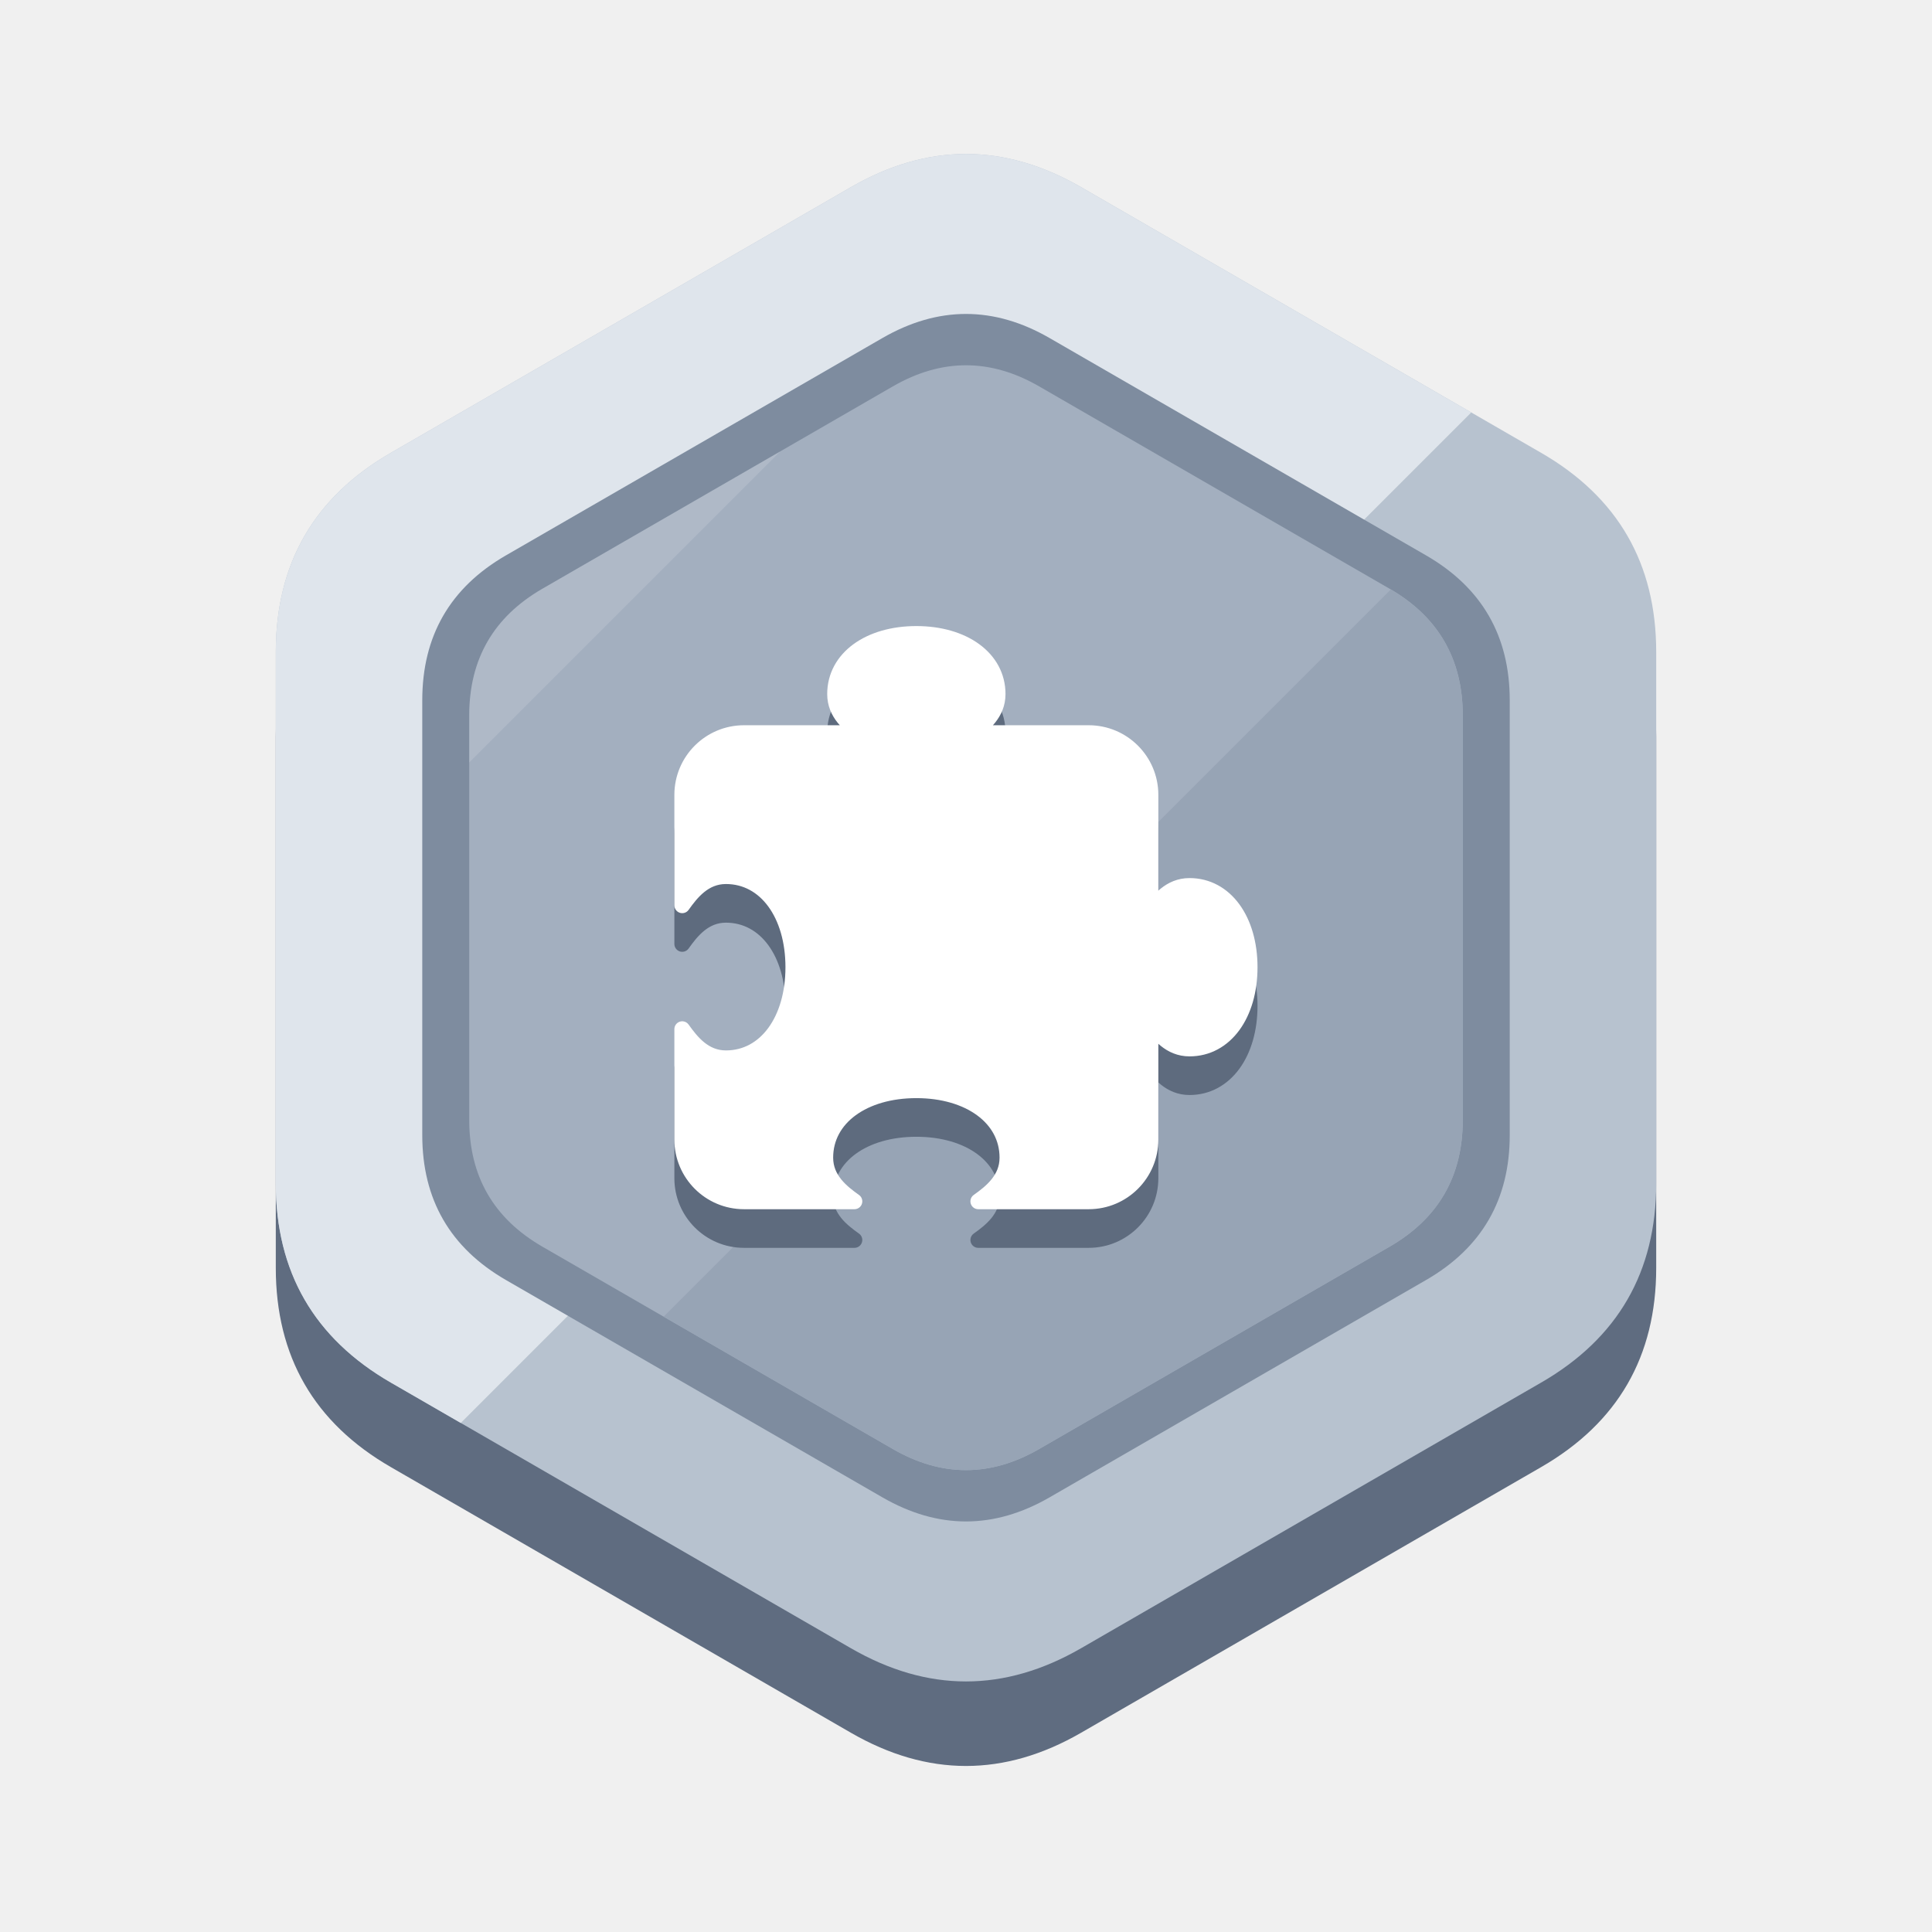
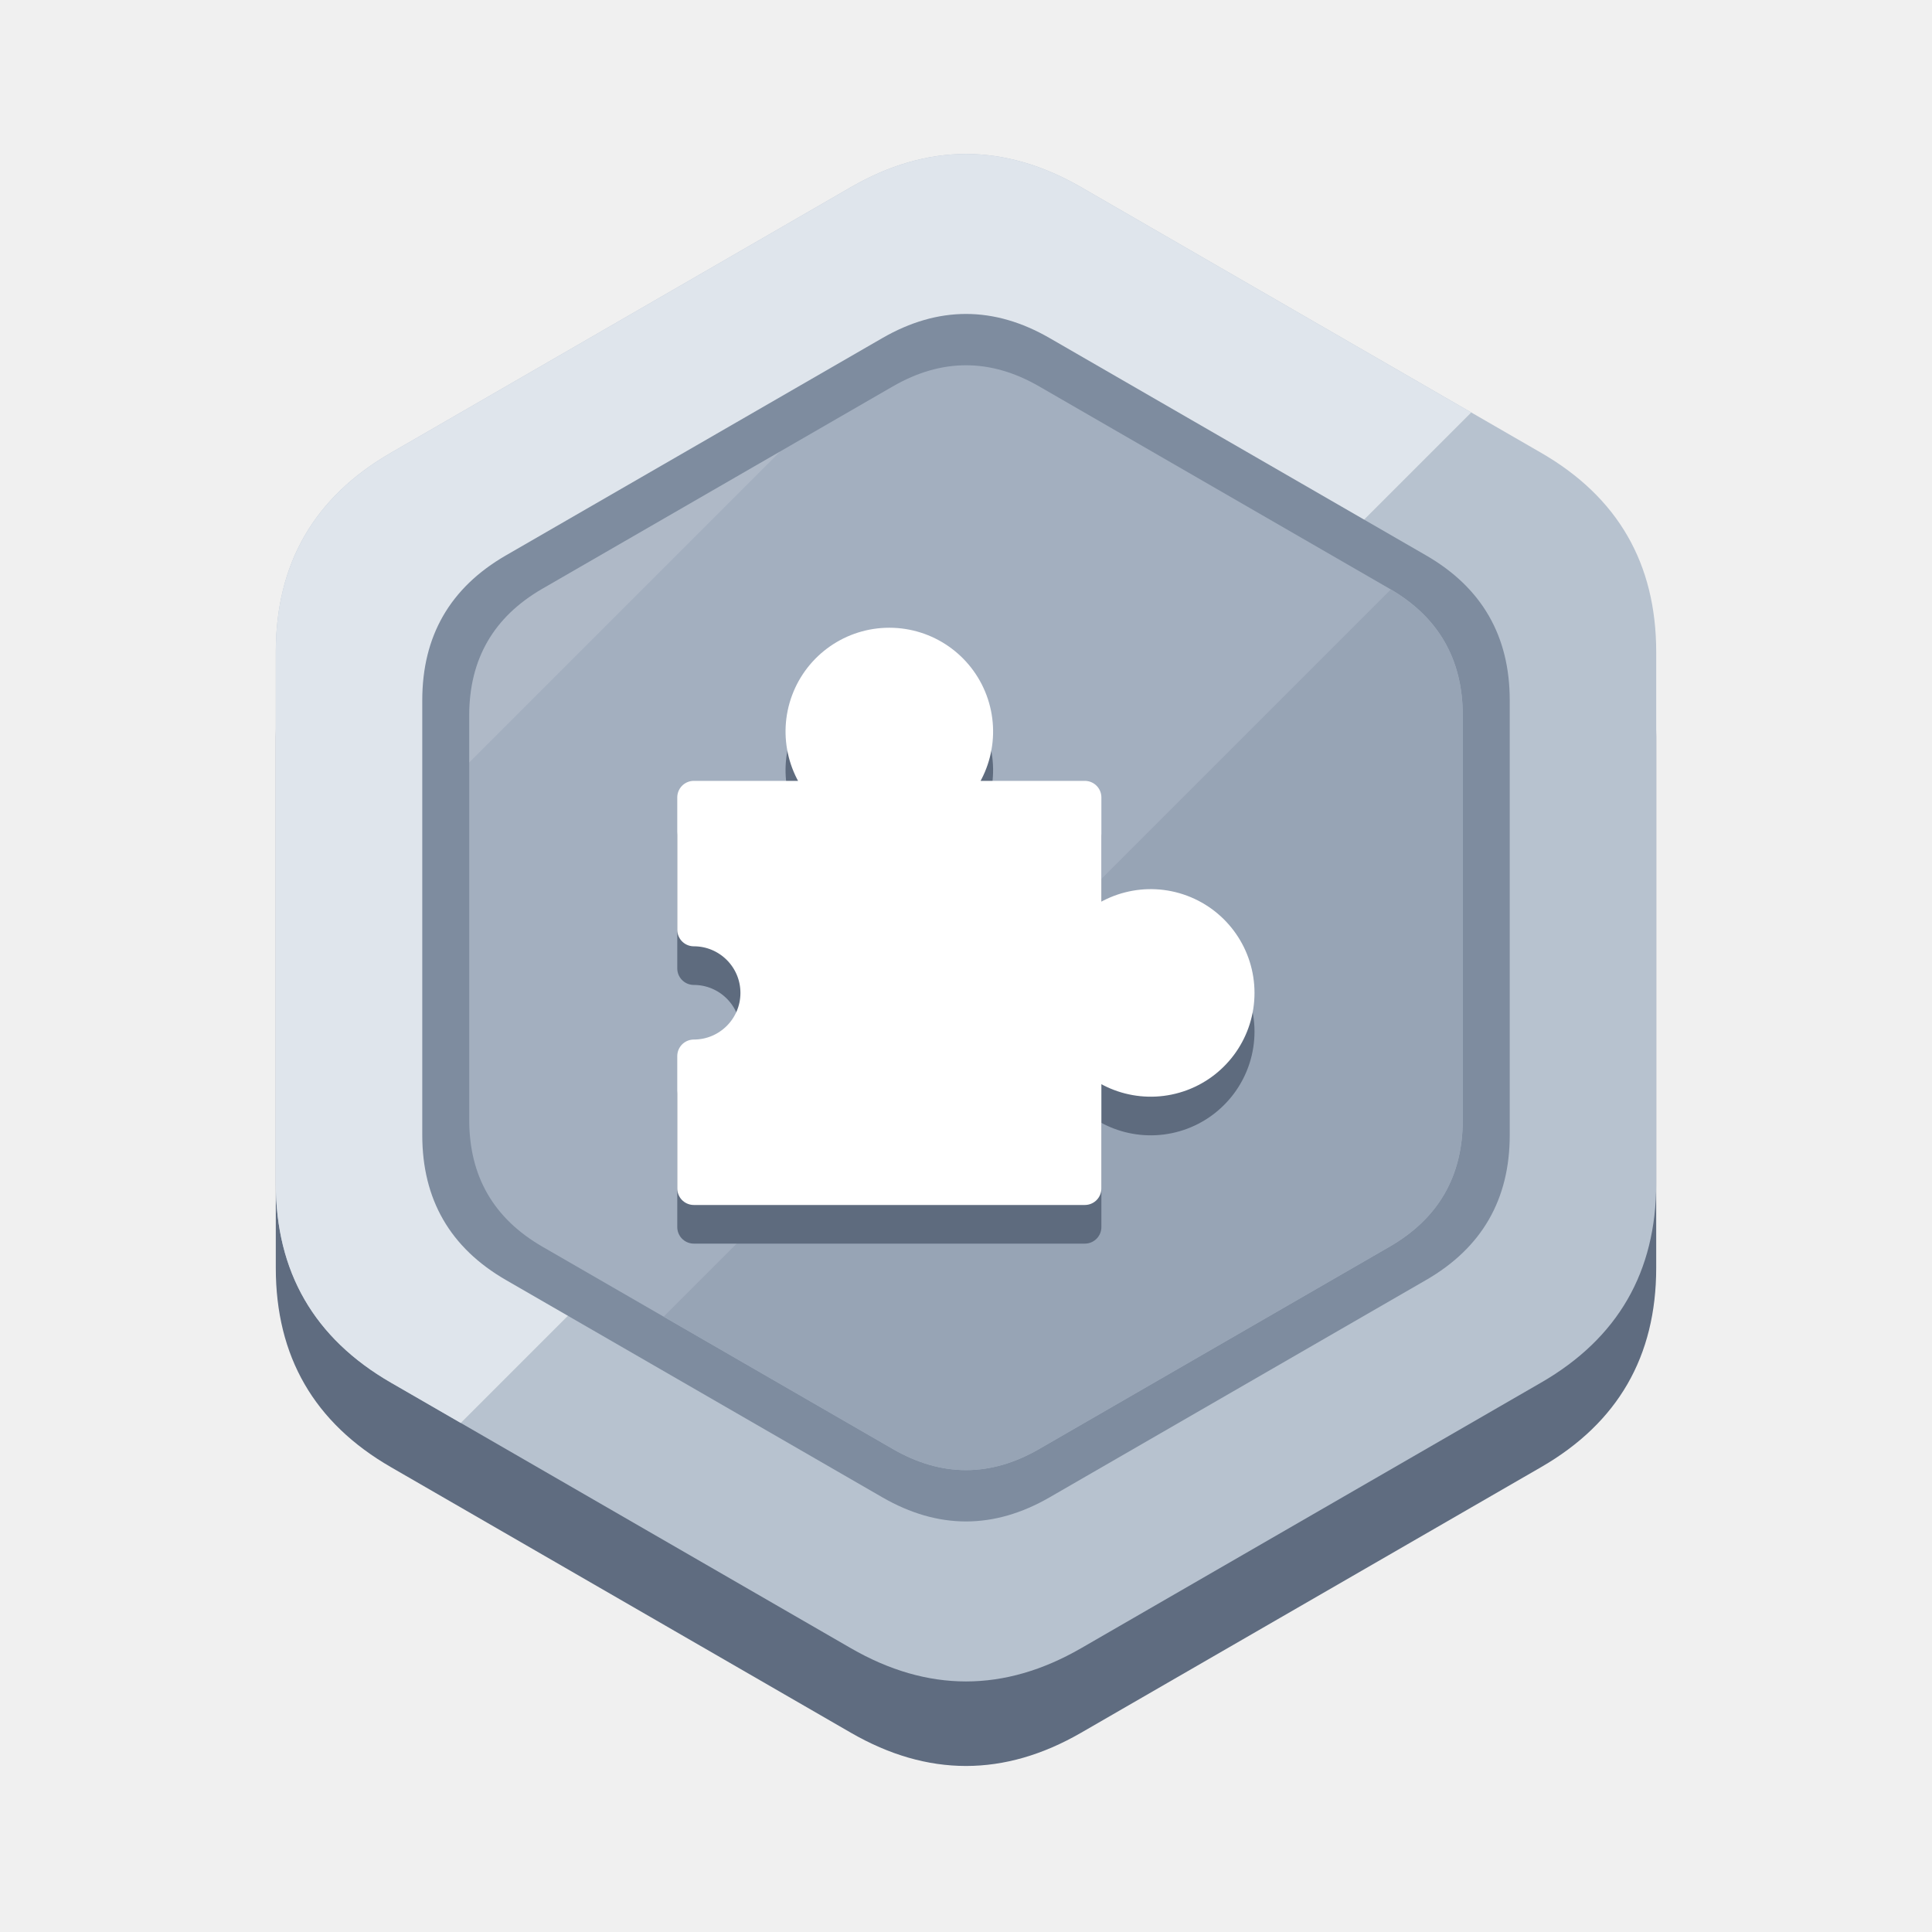
<svg xmlns="http://www.w3.org/2000/svg" viewBox="0 0 160 160" width="160" height="160">
  <defs>
    <clipPath id="A-logique-argent-o">
      <path d="M70.47 15.50Q80.00 10.00 89.53 15.50L127.63 37.50Q137.16 43.00 137.16 54.00L137.16 98.00Q137.16 109.00 127.63 114.50L89.53 136.50Q80.00 142.00 70.47 136.50L32.37 114.50Q22.84 109.00 22.84 98.00L22.84 54.00Q22.84 43.00 32.37 37.50Z" />
    </clipPath>
    <clipPath id="A-logique-argent-f">
      <path d="M73.94 32.00Q80.00 28.50 86.06 32.00L115.07 48.75Q121.14 52.25 121.14 59.25L121.14 92.75Q121.14 99.75 115.07 103.25L86.06 120.00Q80.00 123.50 73.94 120.00L44.93 103.25Q38.86 99.75 38.86 92.75L38.86 59.25Q38.86 52.25 44.93 48.75Z" />
    </clipPath>
  </defs>
  <g fill="#5F6C80" transform="translate(0 7)">
    <path d="M70.47 15.50Q80.00 10.00 89.53 15.50L127.63 37.50Q137.16 43.00 137.16 54.00L137.16 98.00Q137.16 109.00 127.63 114.50L89.53 136.50Q80.00 142.00 70.47 136.50L32.37 114.50Q22.84 109.00 22.84 98.00L22.84 54.00Q22.84 43.00 32.37 37.50Z" />
  </g>
  <g fill="#B7C2CF">
    <path d="M70.47 15.50Q80.00 10.00 89.53 15.50L127.63 37.50Q137.16 43.00 137.16 54.00L137.16 98.00Q137.16 109.00 127.63 114.50L89.53 136.50Q80.00 142.00 70.47 136.50L32.37 114.50Q22.84 109.00 22.84 98.00L22.84 54.00Q22.84 43.00 32.37 37.50Z" />
  </g>
  <g fill="#DFE5EC" clip-path="url(#A-logique-argent-o)">
    <polygon points="480,-324 -320,476 -320,-324" />
  </g>
  <g fill="#7E8C9F">
    <path d="M73.07 28.00Q80.00 24.00 86.93 28.00L118.11 46.00Q125.03 50.00 125.03 58.00L125.03 94.00Q125.03 102.00 118.11 106.00L86.93 124.00Q80.00 128.00 73.07 124.00L41.89 106.00Q34.97 102.00 34.97 94.00L34.97 58.00Q34.97 50.00 41.89 46.00Z" />
  </g>
  <g fill="#A3AFBF">
    <path d="M73.94 32.00Q80.00 28.50 86.06 32.00L115.07 48.75Q121.14 52.25 121.14 59.25L121.14 92.75Q121.14 99.75 115.07 103.25L86.06 120.00Q80.00 123.50 73.94 120.00L44.93 103.25Q38.86 99.75 38.86 92.75L38.86 59.25Q38.86 52.25 44.93 48.75Z" />
  </g>
  <g fill="#97A4B5" clip-path="url(#A-logique-argent-f)">
    <polygon points="480,-316 -320,484 480,476" />
  </g>
  <g fill="#FFFFFF" fill-opacity="0.13" clip-path="url(#A-logique-argent-f)">
    <polygon points="20,70 74,16 86,16 20,82" />
  </g>
-   <g fill="#5E6B7E" transform="translate(48.42 46.138) scale(2.693)">
-     <path d="M4.9 6.6L8.5 6.6C8.15 6.35 7.7 6 7.7 5.4C7.7 4.3 8.75 3.55 10.2 3.55C11.65 3.55 12.7 4.3 12.7 5.4C12.7 6 12.25 6.35 11.9 6.6L15.5 6.6A1.9 1.9 0 0 1 17.4 8.5L17.4 12.1C17.65 11.75 18 11.3 18.6 11.3C19.7 11.3 20.45 12.35 20.45 13.8C20.45 15.25 19.7 16.3 18.6 16.3C18 16.3 17.65 15.85 17.4 15.5L17.4 19.1A1.9 1.9 0 0 1 15.5 21L12.104 21C12.496 20.72 13 20.328 13 19.656C13 18.424 11.824 17.584 10.2 17.584C8.576 17.584 7.4 18.424 7.4 19.656C7.4 20.328 7.904 20.72 8.296 21L4.9 21A1.9 1.9 0 0 1 3 19.1L3 15.704C3.28 16.096 3.672 16.6 4.344 16.6C5.576 16.6 6.416 15.424 6.416 13.8C6.416 12.176 5.576 11 4.344 11C3.672 11 3.28 11.504 3 11.896L3 8.5A1.9 1.9 0 0 1 4.9 6.6Z" stroke="#5E6B7E" stroke-width="0.483" stroke-linejoin="round" />
+   <g fill="#5E6B7E" stroke="#5E6B7E" stroke-width="0" transform="translate(50.11 49.31) scale(2.491)">
+     <path d="M4 7.5H8.6A2.9 2.9 0 1 1 12.4 7.5H17V12.1A2.9 2.9 0 1 1 17 15.9V20.5H4V16.1A2.1 2.1 0 0 0 4 11.9Z" transform="translate(-1.05 0.5)" stroke-width="1.1" stroke-linejoin="round" />
  </g>
-   <g transform="translate(48.42 42.938) scale(2.693)">
-     <g fill="#FFFFFF">
-       <path d="M4.9 6.6L8.5 6.6C8.15 6.35 7.7 6 7.7 5.4C7.7 4.3 8.75 3.55 10.2 3.55C11.65 3.55 12.7 4.3 12.7 5.4C12.7 6 12.25 6.35 11.9 6.6L15.5 6.6A1.9 1.9 0 0 1 17.4 8.5L17.4 12.1C17.65 11.75 18 11.3 18.6 11.3C19.7 11.3 20.45 12.35 20.45 13.8C20.45 15.25 19.7 16.3 18.6 16.3C18 16.3 17.65 15.85 17.4 15.5L17.4 19.1A1.9 1.9 0 0 1 15.5 21L12.104 21C12.496 20.72 13 20.328 13 19.656C13 18.424 11.824 17.584 10.2 17.584C8.576 17.584 7.4 18.424 7.4 19.656C7.4 20.328 7.904 20.72 8.296 21L4.9 21A1.9 1.9 0 0 1 3 19.1L3 15.704C3.28 16.096 3.672 16.6 4.344 16.6C5.576 16.6 6.416 15.424 6.416 13.8C6.416 12.176 5.576 11 4.344 11C3.672 11 3.28 11.504 3 11.896L3 8.5A1.9 1.9 0 0 1 4.9 6.6Z" stroke="#FFFFFF" stroke-width="0.483" stroke-linejoin="round" />
+   <g transform="translate(50.11 46.11) scale(2.491)">
+     <g fill="#FFFFFF" stroke="#FFFFFF" stroke-width="0">
+       <path d="M4 7.5H8.6A2.9 2.9 0 1 1 12.4 7.5H17V12.1A2.9 2.9 0 1 1 17 15.9V20.5H4V16.1A2.1 2.1 0 0 0 4 11.9Z" transform="translate(-1.05 0.5)" stroke-width="1.1" stroke-linejoin="round" />
    </g>
  </g>
</svg>
